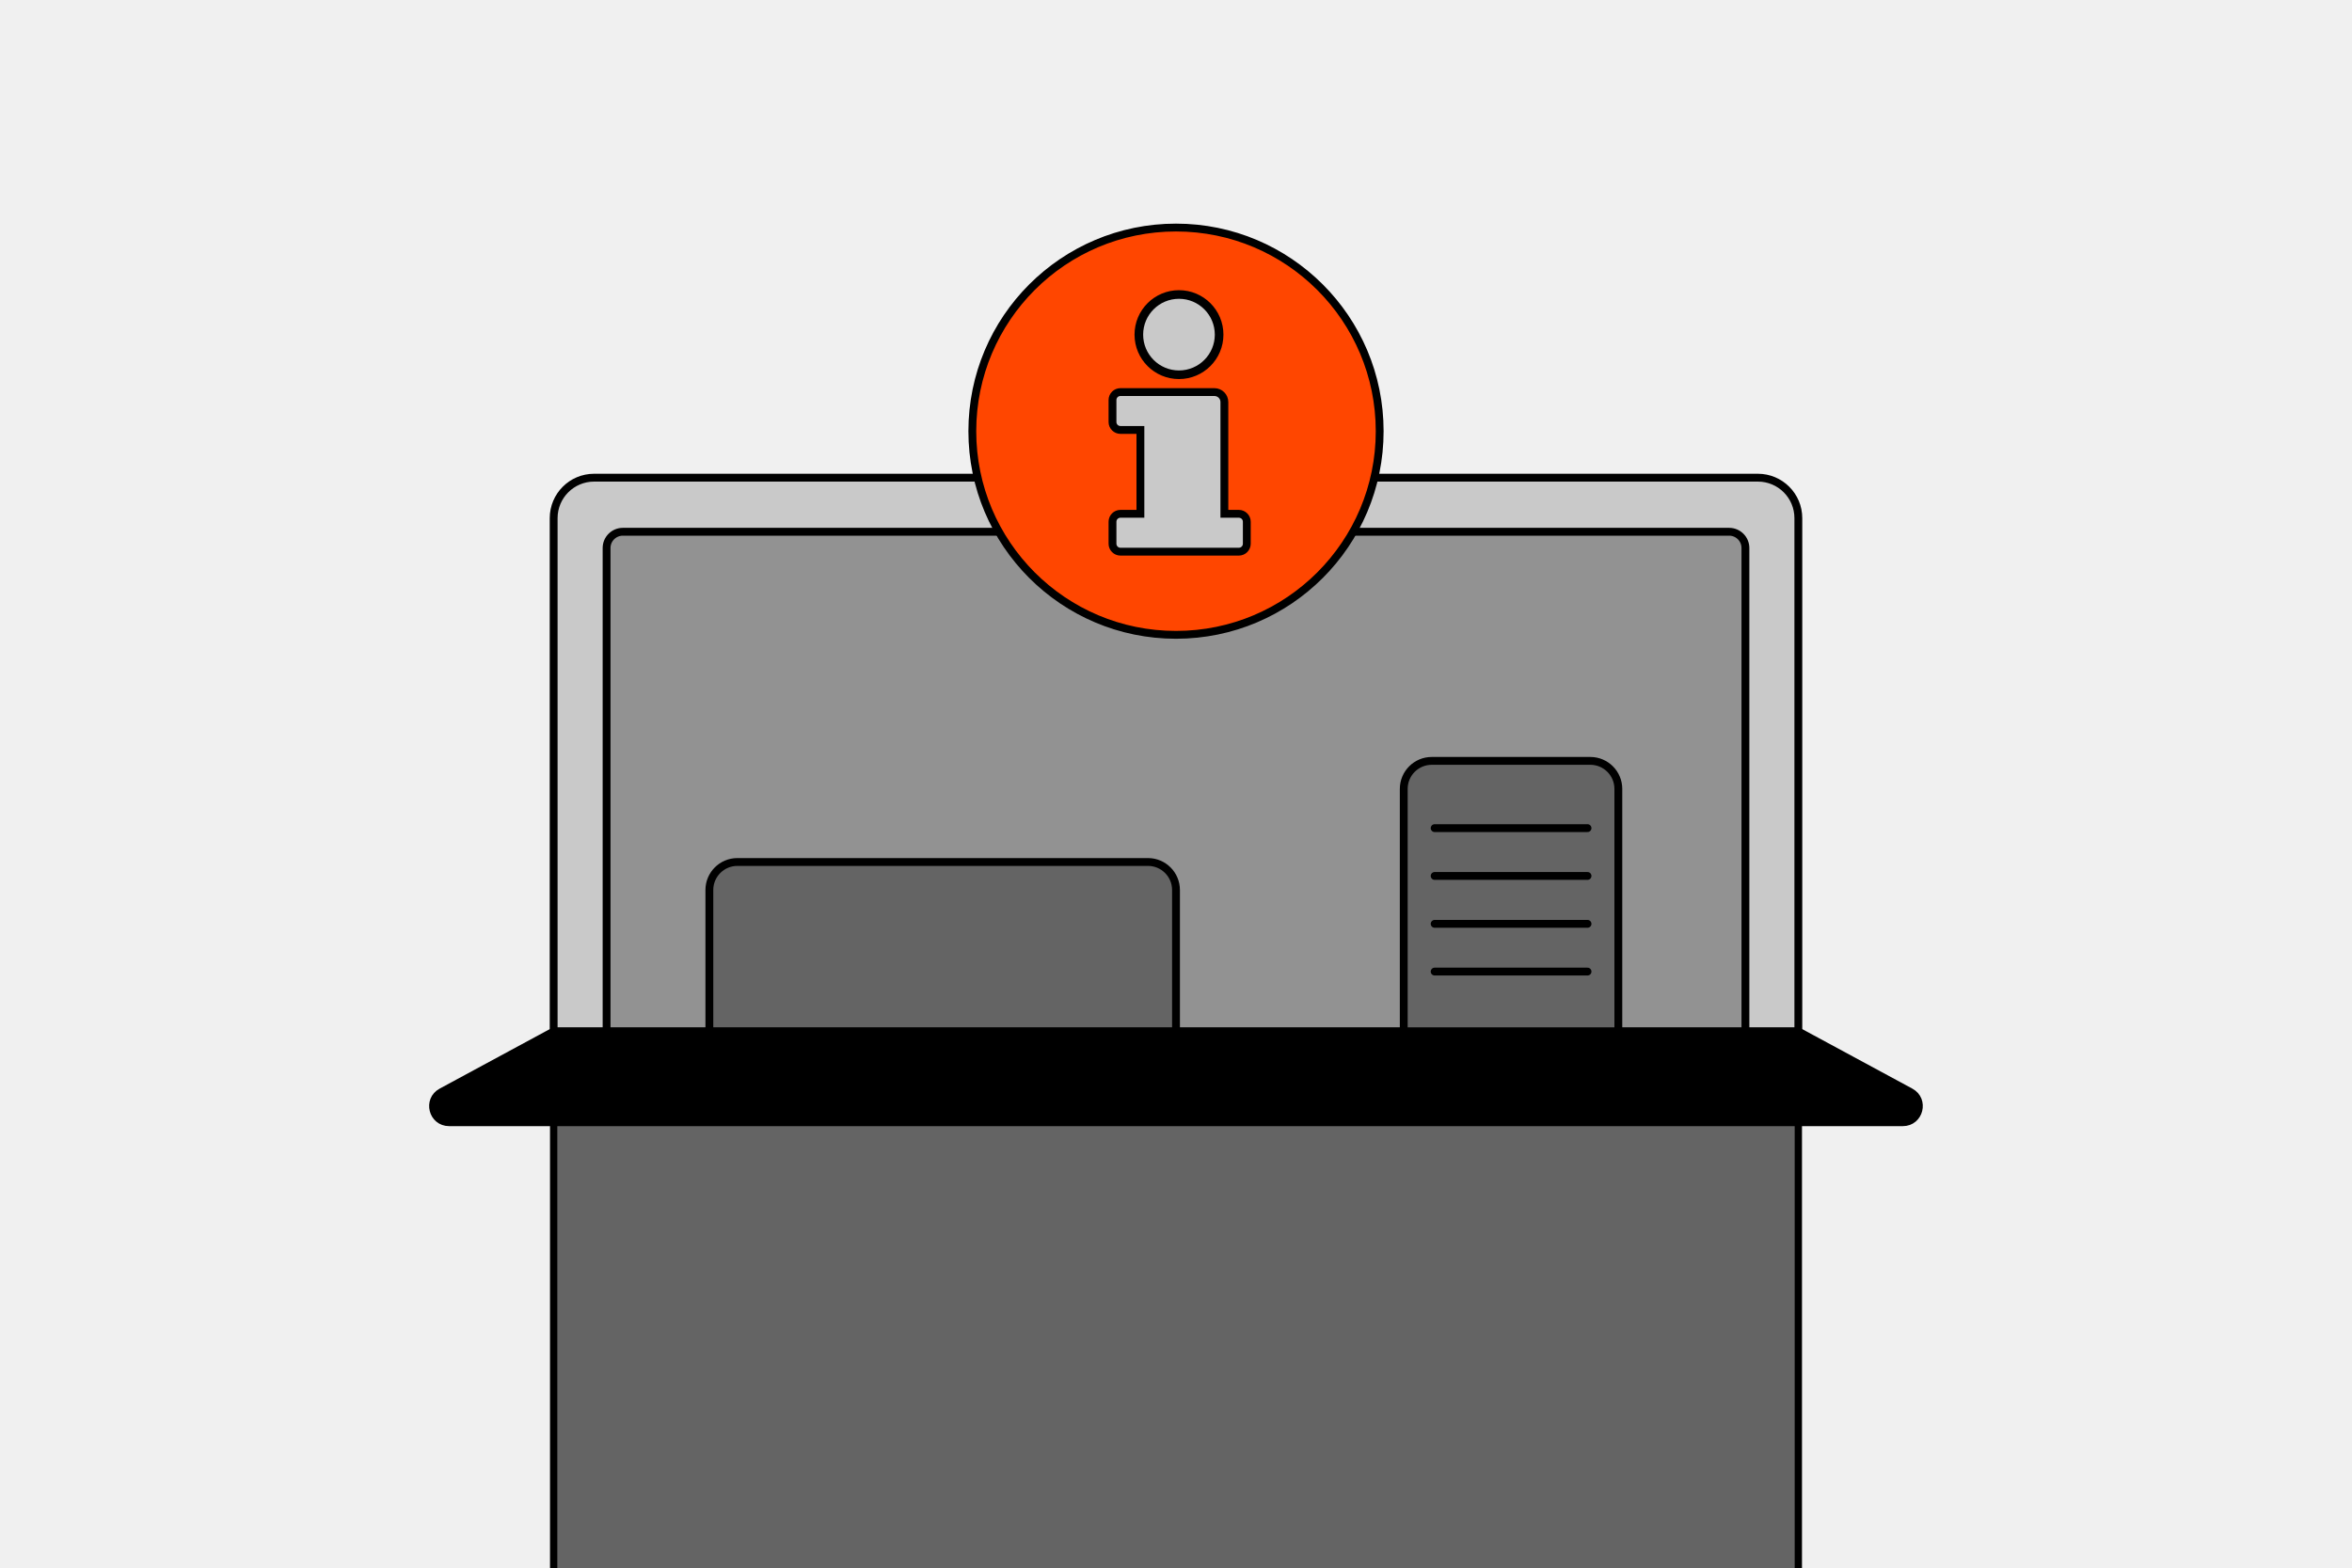
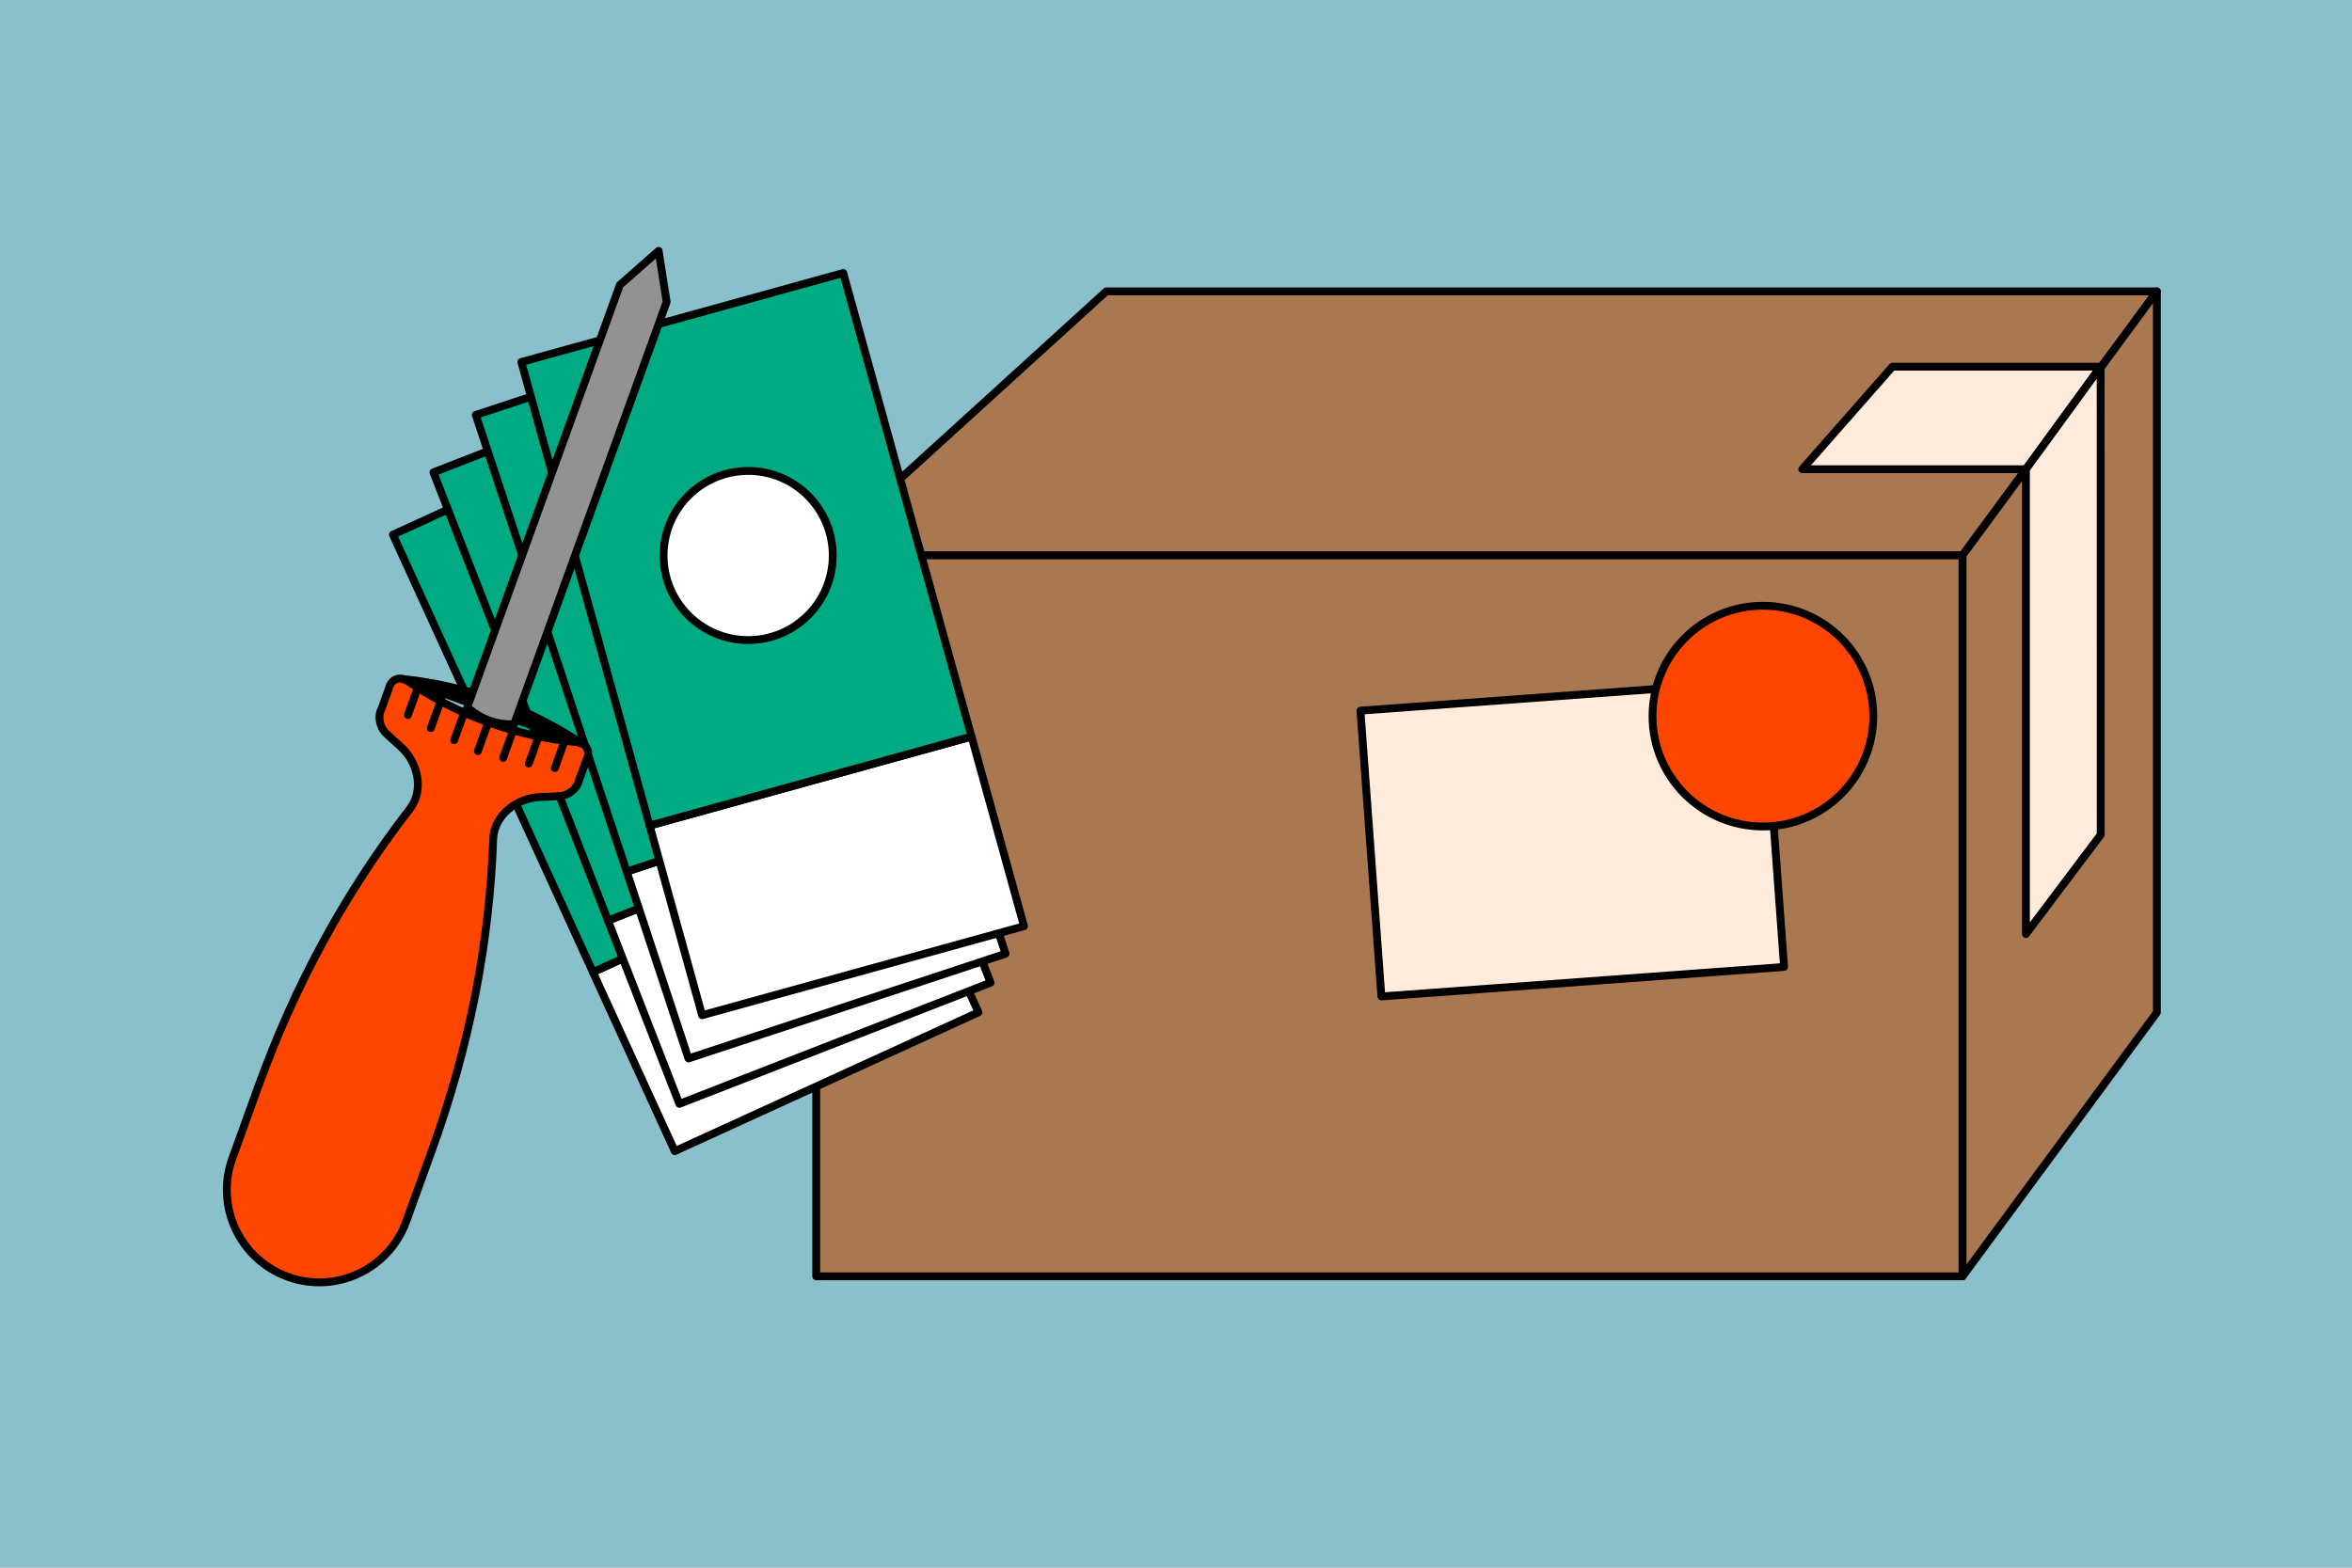
- <svg xmlns="http://www.w3.org/2000/svg" id="Devices" width="300" height="200" viewBox="0 0 300 200">
+ <svg xmlns="http://www.w3.org/2000/svg" viewBox="0 0 300 200">
  <defs>
    <style>
-       .cls-1, .cls-2, .cls-3, .cls-4, .cls-5, .cls-6, .cls-7, .cls-8 {
-         stroke: #000;
+       .c {
+         fill: #fff;
      }

-       .cls-1, .cls-2, .cls-3, .cls-4, .cls-5, .cls-7, .cls-8 {
-         stroke-miterlimit: 10;
+       .c, .d, .e, .f, .g, .h, .i, .j {
+         stroke: #000;
+         stroke-linecap: round;
+         stroke-linejoin: round;
      }

-       .cls-1, .cls-4 {
-         fill: #646464;
+       .d {
+         fill: #ffebdc;
      }

-       .cls-2 {
+       .e {
+         fill: #aa7850;
+       }
+ 
+       .f {
+         fill: none;
+       }
+ 
+       .k {
+         fill: #8ac0cb;
+       }
+ 
+       .h {
+         fill: #00aa82;
+       }
+ 
+       .i {
        fill: #929292;
      }

-       .cls-3 {
+       .j {
        fill: #ff4600;
-       }
- 
-       .cls-4 {
-         stroke-width: .93px;
-       }
- 
-       .cls-5 {
-         stroke-width: 1.1px;
-       }
- 
-       .cls-5, .cls-7 {
-         fill: #c9c9c9;
-       }
- 
-       .cls-6 {
-         fill: none;
-         stroke-linecap: round;
-         stroke-linejoin: round;
      }
    </style>
  </defs>
-   <path class="cls-7" d="M229.38,131.59v-65.49c0-2.85-2.31-5.16-5.16-5.16H75.78c-2.85,0-5.16,2.31-5.16,5.16v65.49h158.76Z" />
-   <path class="cls-2" d="M222.63,131.59v-61.68c0-1.14-.93-2.07-2.07-2.07H79.44c-1.14,0-2.07.93-2.07,2.07v61.68h145.26Z" />
-   <circle class="cls-3" cx="150" cy="55.01" r="25.98" />
-   <rect class="cls-4" x="70.62" y="136.37" width="158.76" height="66.52" />
-   <path class="cls-1" d="M182.63,97.07h20.22c1.97,0,3.57,1.6,3.57,3.57v30.96h-27.37v-30.96c0-1.97,1.6-3.57,3.57-3.57h.01Z" />
-   <path class="cls-1" d="M94.06,109.97h52.37c1.97,0,3.57,1.6,3.57,3.57v18.05h-59.52v-18.05c0-1.97,1.6-3.57,3.57-3.57h.01Z" />
-   <path class="cls-8" d="M242.71,143.17H57.29c-2.13,0-2.85-2.84-.97-3.85l14.3-7.73h158.76l14.3,7.73c1.87,1.01,1.15,3.85-.97,3.85Z" />
-   <line class="cls-6" x1="182.99" y1="123.95" x2="202.49" y2="123.95" />
-   <line class="cls-6" x1="182.99" y1="117.86" x2="202.49" y2="117.86" />
-   <line class="cls-6" x1="182.99" y1="111.75" x2="202.49" y2="111.75" />
-   <line class="cls-6" x1="182.99" y1="105.65" x2="202.49" y2="105.65" />
-   <g>
-     <path class="cls-7" d="M156.17,65.55v-14.26c0-.7-.57-1.27-1.27-1.27h-11.99c-.56,0-1.01.46-1.01,1.01v2.81c0,.56.46,1.01,1.01,1.01h2.55v10.7h-2.55c-.56,0-1.01.46-1.01,1.01v2.81c0,.56.46,1.01,1.01,1.01h15.11c.56,0,1.01-.46,1.01-1.01v-2.81c0-.56-.46-1.01-1.01-1.01h-1.85,0Z" />
-     <circle class="cls-5" cx="150.38" cy="42.69" r="5.12" />
+   <g id="a" data-name="BG">
+     <rect class="k" width="300" height="200" />
+   </g>
+   <g id="b" data-name="Devices">
+     <g>
+       <g>
+         <rect class="e" x="104.11" y="70.83" width="146.22" height="92" />
+         <polygon class="e" points="275.11 37.17 141.11 37.17 104.11 70.83 250.33 70.83 275.11 37.17" />
+         <polygon class="e" points="250.33 162.83 275.11 129.17 275.11 37.17 250.33 70.83 250.33 162.83" />
+       </g>
+       <polygon class="d" points="258.41 59.86 229.88 59.86 241.38 46.78 267.94 46.78 258.41 59.86" />
+       <polygon class="d" points="258.41 59.86 258.41 119.16 267.95 106.49 267.94 46.78 258.41 59.86" />
+       <rect class="d" x="174.79" y="88.74" width="51.5" height="36.56" transform="translate(-7.28 14.93) rotate(-4.19)" />
+       <circle class="j" cx="224.86" cy="91.36" r="14.08" />
+     </g>
+     <g>
+       <g>
+         <rect class="c" x="87.66" y="105.28" width="25.1" height="42.6" transform="translate(173.67 -17.18) rotate(65.43)" />
+         <rect class="h" x="51.55" y="65.96" width="61.36" height="42.6" transform="translate(127.41 -23.81) rotate(65.43)" />
+         <circle class="c" cx="82.58" cy="88.01" r="10.79" />
+       </g>
+       <g>
+         <rect class="c" x="89.4" y="100.11" width="25.1" height="42.6" transform="translate(178.08 -17.66) rotate(68.72)" />
+         <rect class="h" x="55.58" y="59.82" width="61.36" height="42.6" transform="translate(130.55 -28.7) rotate(68.72)" />
+         <circle class="c" cx="86.56" cy="81.89" r="10.79" />
+       </g>
+       <g>
+         <rect class="c" x="91.56" y="95.14" width="25.1" height="42.6" transform="translate(182.01 -18.94) rotate(71.72)" />
+         <rect class="h" x="59.87" y="54.09" width="61.36" height="42.6" transform="translate(133.72 -34.24) rotate(71.72)" />
+         <circle class="c" cx="90.81" cy="76.17" r="10.79" />
+       </g>
+       <g>
+         <rect class="c" x="94.19" y="90.44" width="25.1" height="42.6" transform="translate(185.98 -20.92) rotate(74.54)" />
+         <rect class="h" x="64.53" y="48.78" width="61.36" height="42.6" transform="translate(137.37 -40.37) rotate(74.54)" />
+         <circle class="c" cx="95.43" cy="70.87" r="10.79" />
+       </g>
+     </g>
+     <g>
+       <path class="j" d="M36.72,162.89c-6.13-2.21-9.3-8.98-7.09-15.1,1.26-3.48,2.48-6.86,3.29-9.11,4.75-13.15,11.15-24.86,19.37-35.5h0c1.8-2.34,1.1-5.95-1.31-8.04-.59-.52-1.17-1.05-1.74-1.59-.83-.79-1.09-2.2-.57-3.12l.93-2.6c.3-1.23,1.41-1.61,2.41-.93,6.41,4.38,13.82,7.05,21.54,7.78,1.2.11,1.82,1.12,1.26,2.25l-.95,2.59c-.2,1.04-1.3,1.96-2.44,2.04-.79.06-1.58.09-2.36.11-3.19.07-6.04,2.39-6.15,5.35,0,0,0,0,0,0-.48,13.43-3.05,26.53-7.8,39.68l-3.29,9.11c-2.21,6.13-8.98,9.3-15.1,7.09h0Z" />
+       <path class="g" d="M74.13,94.82c-6.77-4.51-14.57-7.33-22.67-8.19l22.67,8.19Z" />
+       <path class="i" d="M85.03,38.52l-1.02-6.52-4.95,4.36-19.46,53.87c1.72,1.52,3.71,2.25,5.97,2.16l19.46-53.87Z" />
+       <line class="f" x1="62.28" y1="92.15" x2="60.95" y2="95.83" />
+       <line class="f" x1="59.26" y1="90.75" x2="57.93" y2="94.43" />
+       <line class="f" x1="56.28" y1="89.22" x2="54.95" y2="92.89" />
+       <line class="f" x1="53.35" y1="87.55" x2="52.03" y2="91.22" />
+       <line class="f" x1="65.5" y1="93.01" x2="64.18" y2="96.68" />
+       <line class="f" x1="68.77" y1="93.73" x2="67.45" y2="97.41" />
+       <line class="f" x1="72.09" y1="94.32" x2="70.77" y2="97.99" />
+     </g>
  </g>
</svg>
